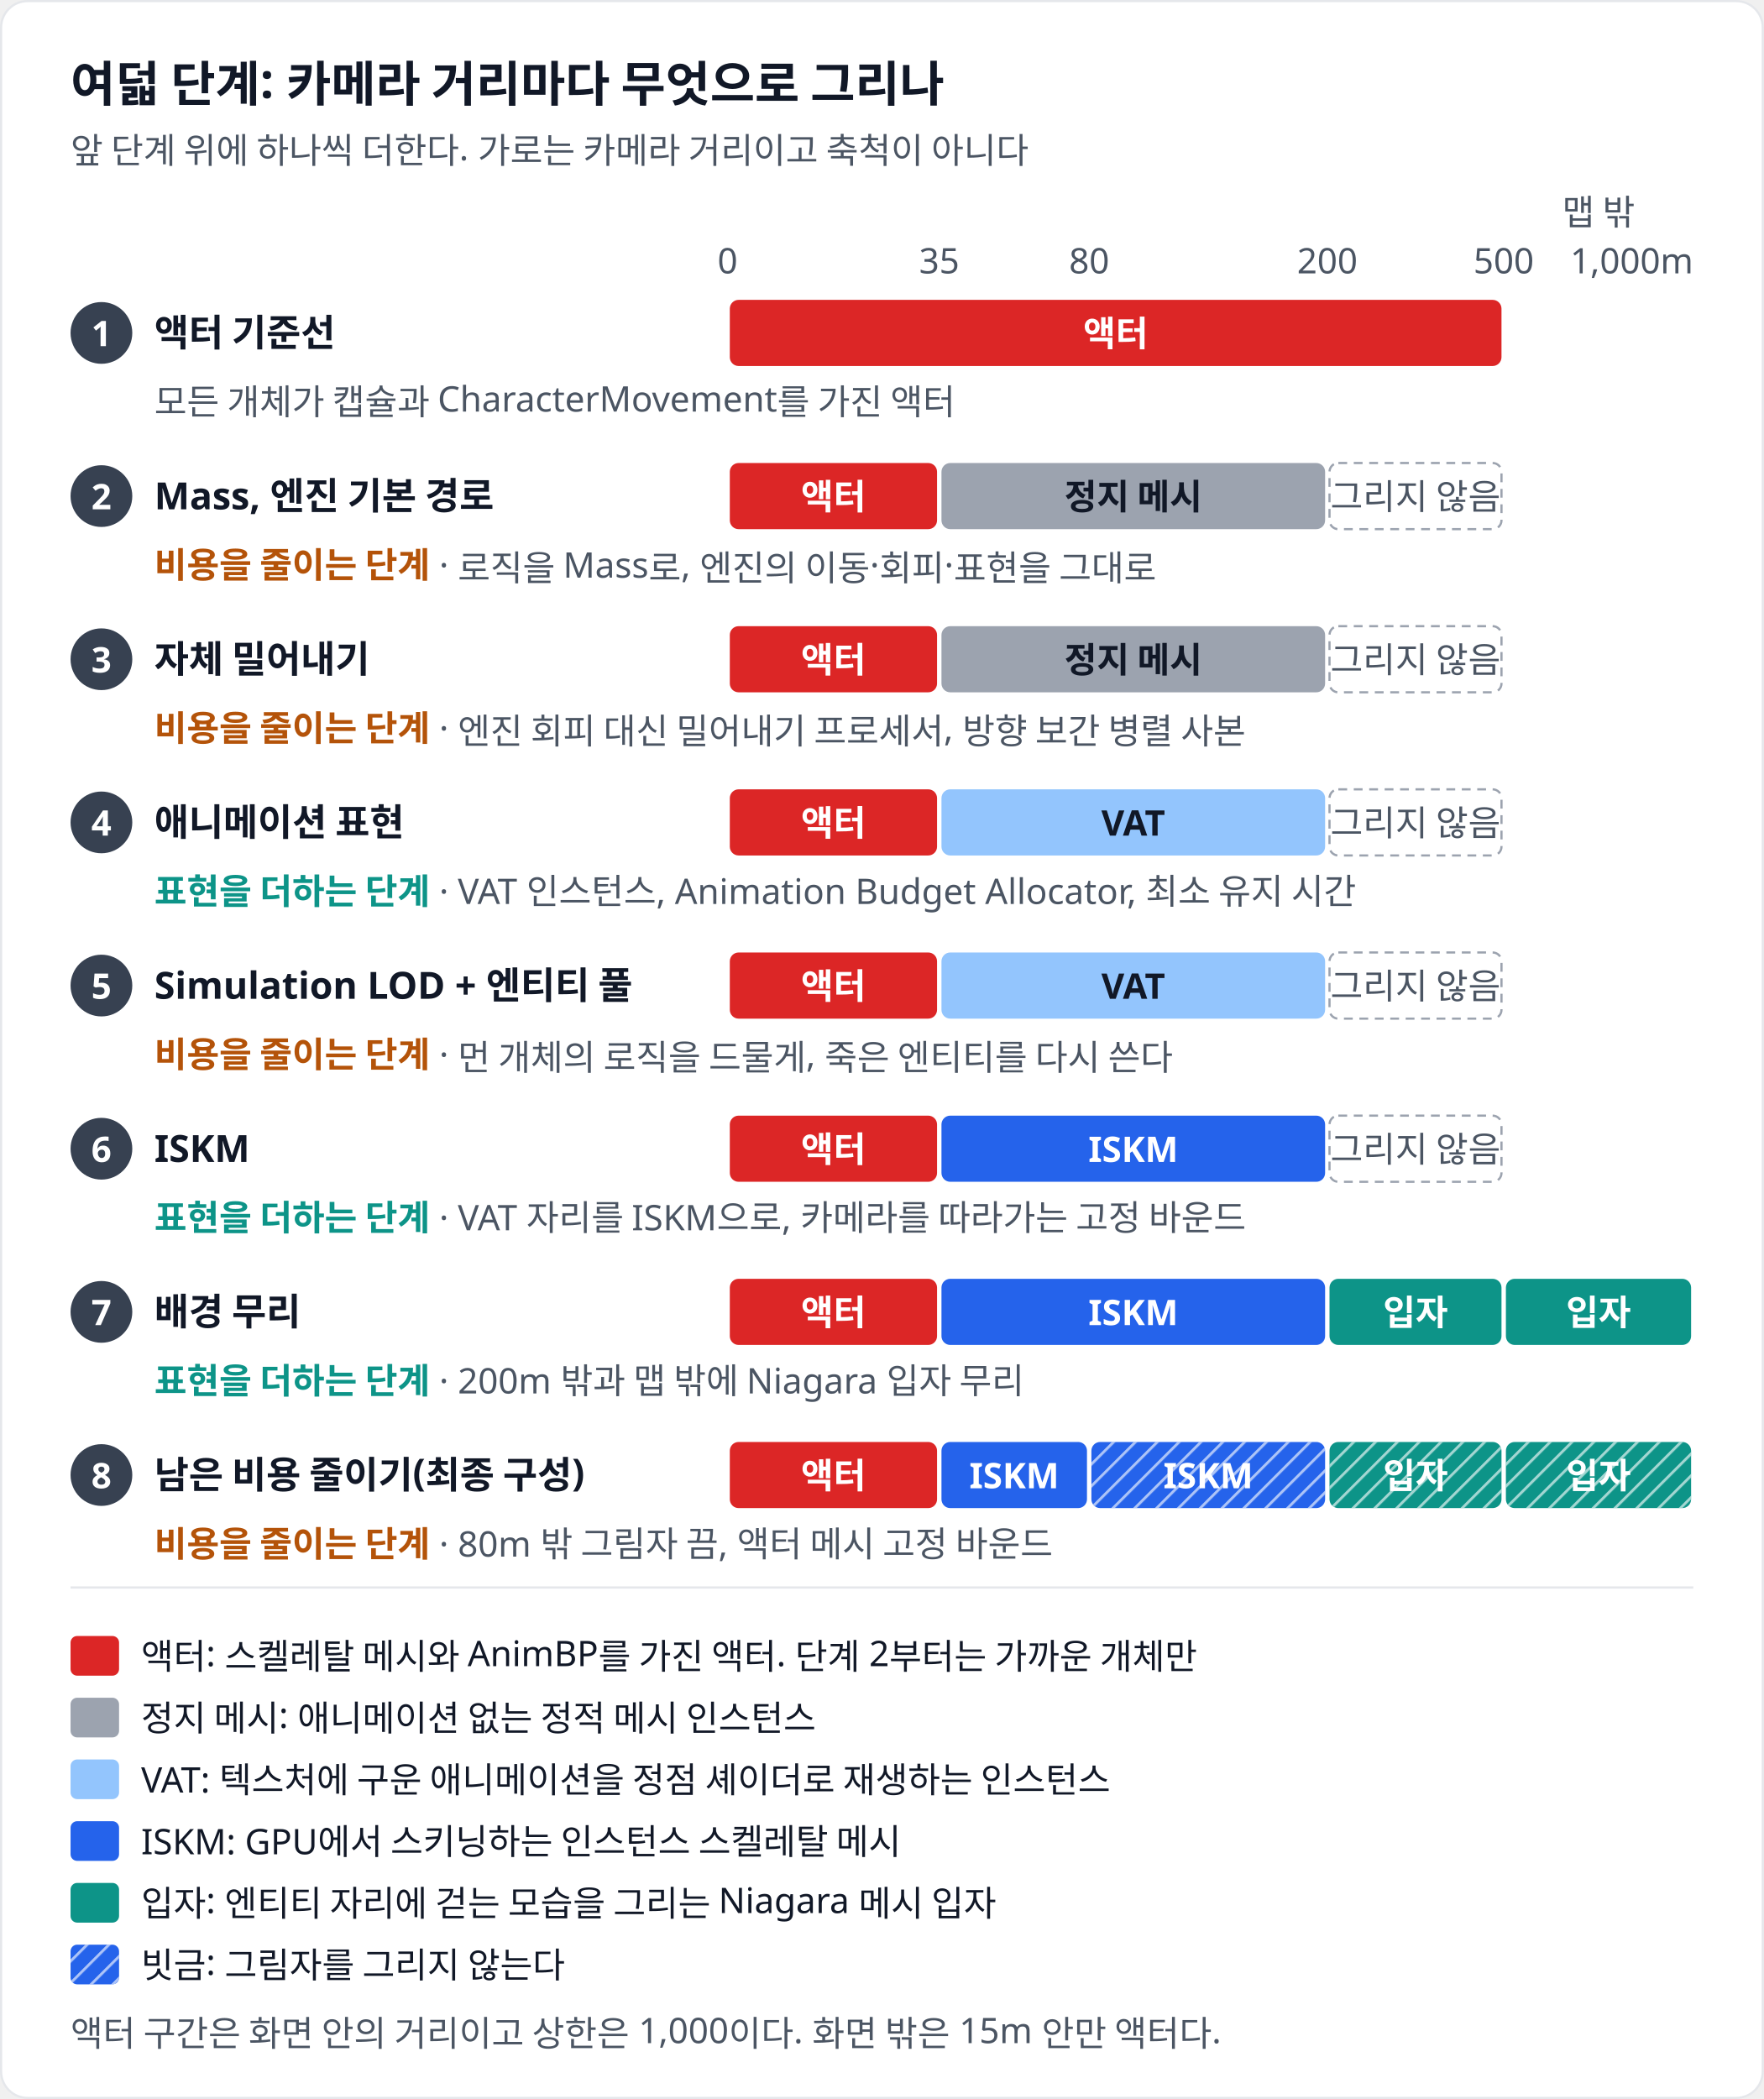
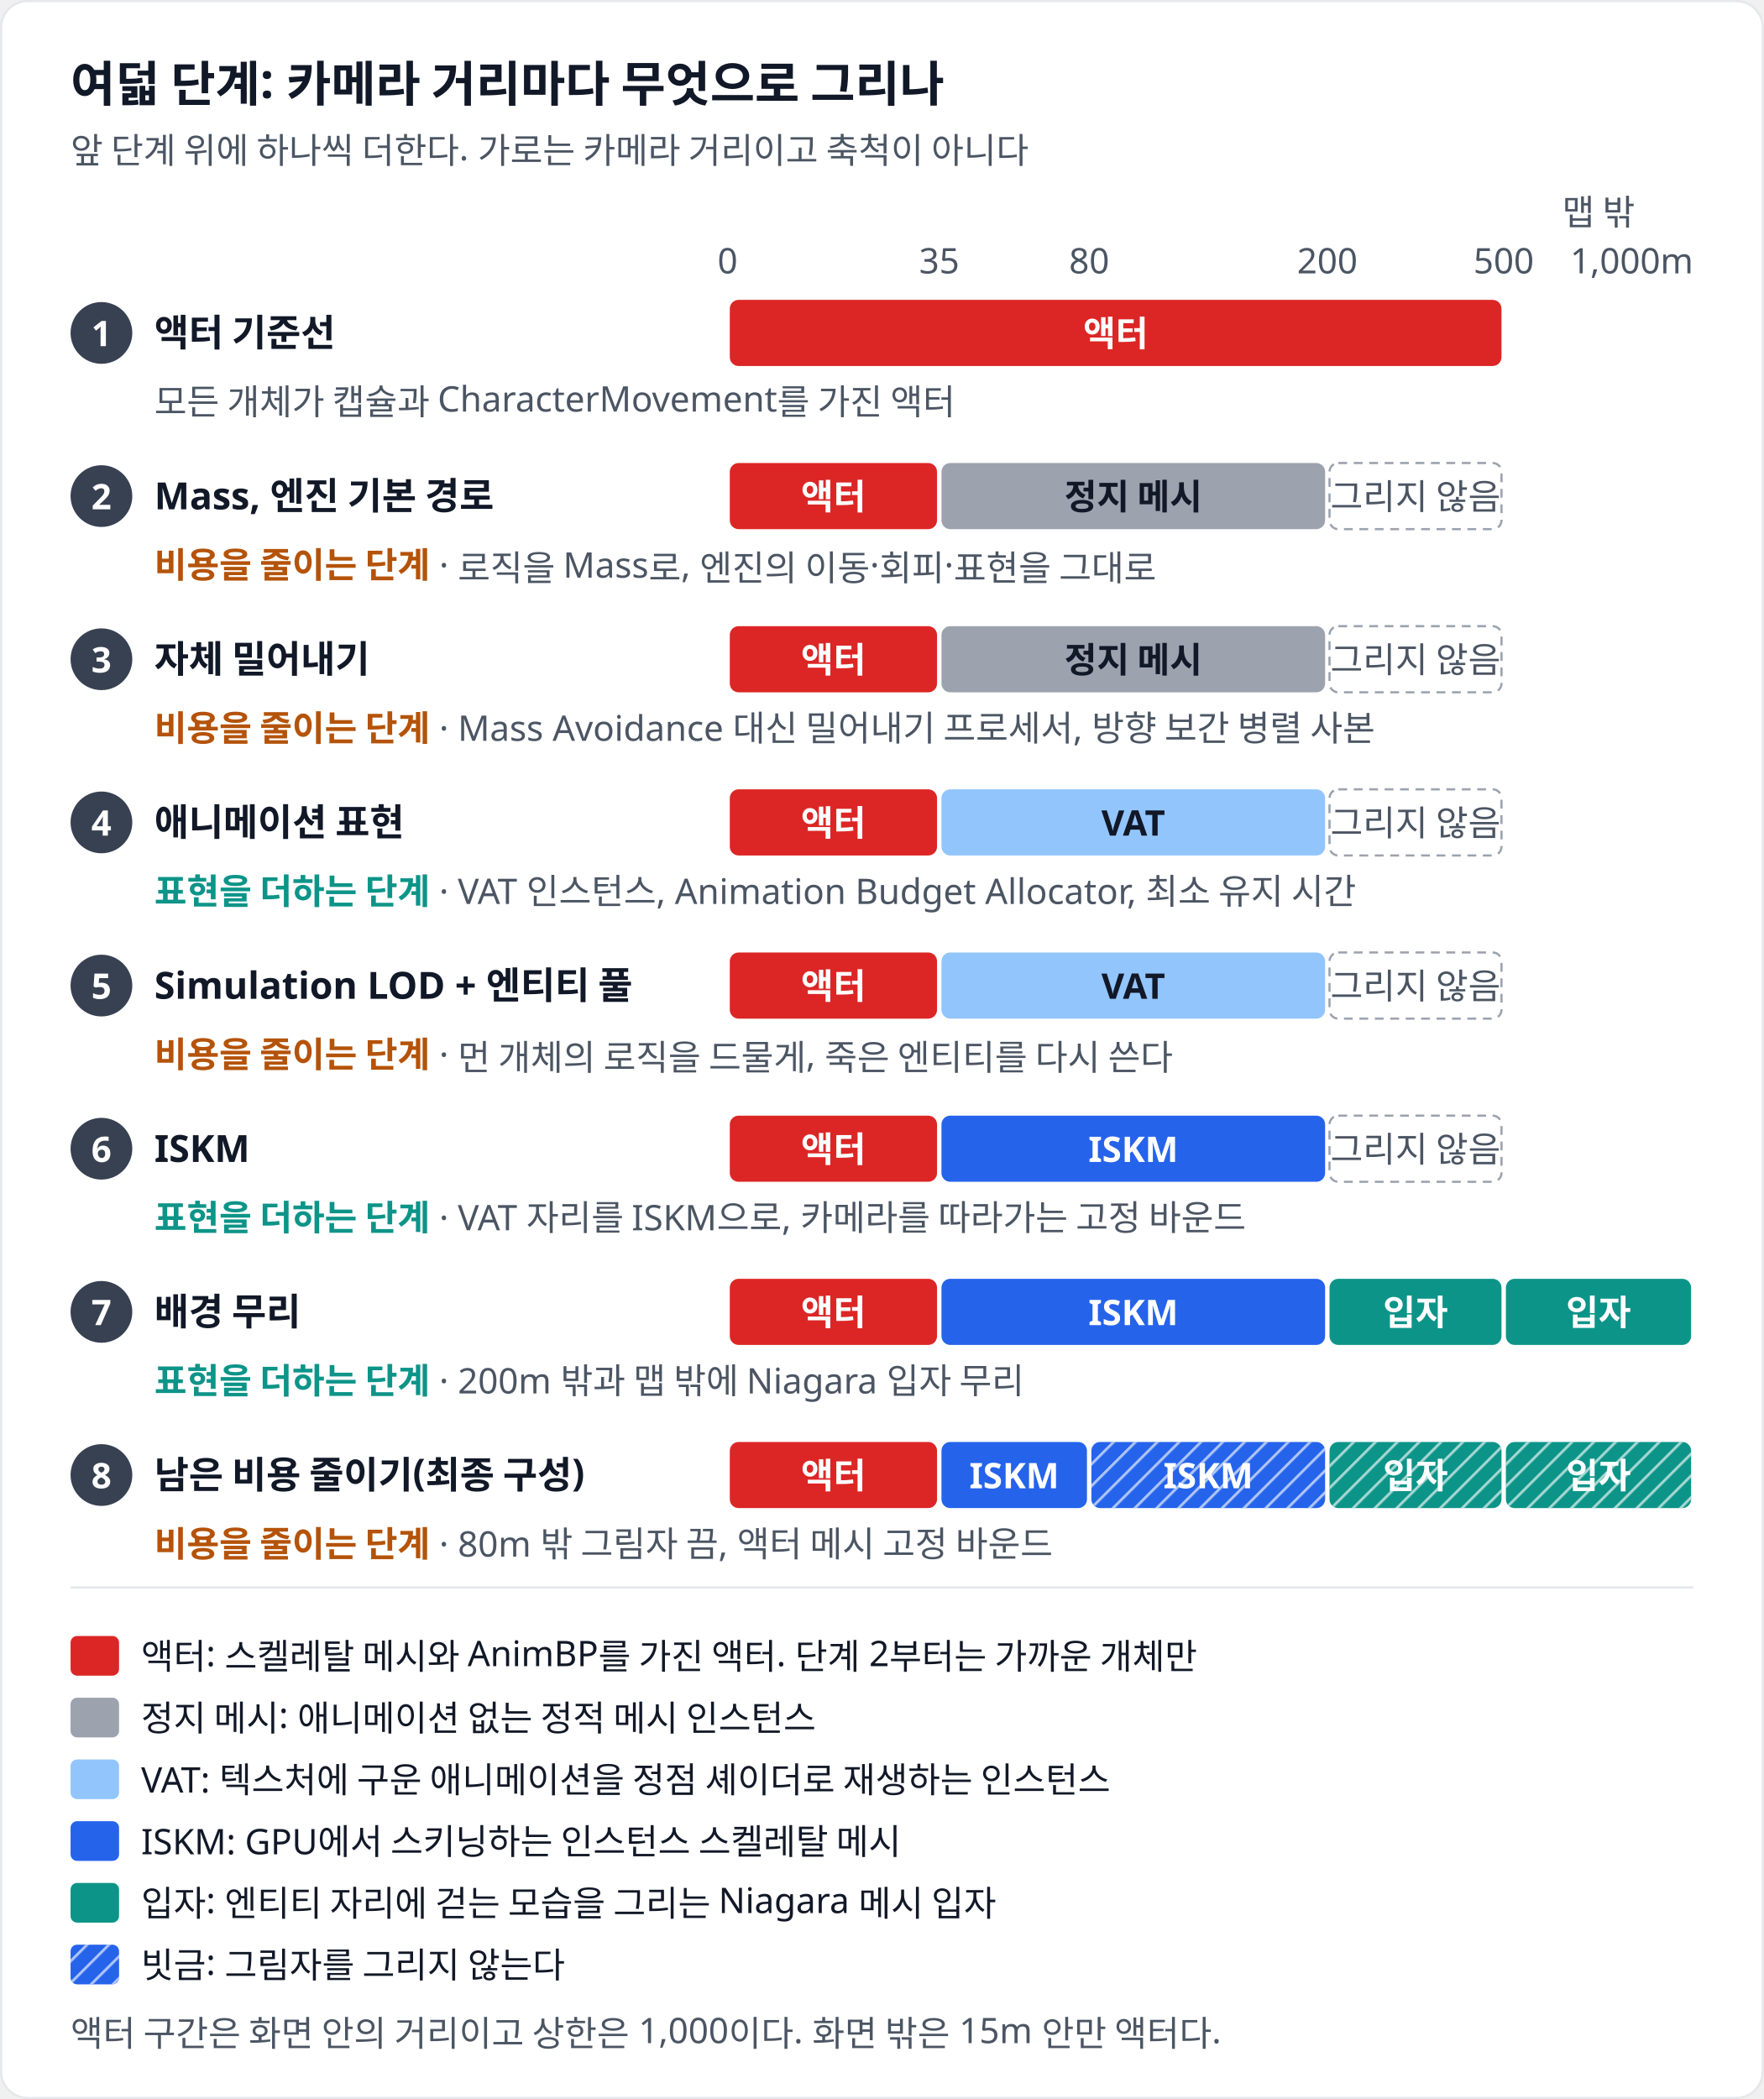
<svg xmlns="http://www.w3.org/2000/svg" width="800" height="952" viewBox="0 0 800 952" font-family="Malgun Gothic, Apple SD Gothic Neo, Noto Sans KR, Segoe UI, sans-serif" font-size="16" fill="#111827">
  <defs>
    <pattern id="hatch" width="8" height="8" patternUnits="userSpaceOnUse" patternTransform="rotate(45)">
      <rect width="8" height="8" fill="#f3f4f6" />
      <line x1="0" y1="0" x2="0" y2="8" stroke="#9ca3af" stroke-width="3" />
    </pattern>
    <pattern id="shade" width="7" height="7" patternUnits="userSpaceOnUse" patternTransform="rotate(45)">
      <line x1="0" y1="0" x2="0" y2="7" stroke="#ffffff" stroke-opacity="0.6" stroke-width="2.5" />
    </pattern>
    <marker id="arrow" viewBox="0 0 10 10" refX="9" refY="5" markerWidth="7" markerHeight="7" orient="auto-start-reverse">
      <path d="M0 0 L10 5 L0 10 z" fill="#374151" />
    </marker>
    <marker id="arrowb" viewBox="0 0 10 10" refX="9" refY="5" markerWidth="7" markerHeight="7" orient="auto-start-reverse">
      <path d="M0 0 L10 5 L0 10 z" fill="#2563eb" />
    </marker>
  </defs>
  <rect x="0.5" y="0.5" width="799" height="951" rx="12" fill="#ffffff" stroke="#e5e7eb" />
  <text x="32" y="46" font-size="22" font-weight="700">여덟 단계: 카메라 거리마다 무엇으로 그리나</text>
  <text x="32" y="74" font-size="16" fill="#4b5563">앞 단계 위에 하나씩 더한다. 가로는 카메라 거리이고 축척이 아니다</text>
  <text x="330.0" y="124" text-anchor="middle" font-size="16" fill="#4b5563">0</text>
  <text x="426.0" y="124" text-anchor="middle" font-size="16" fill="#4b5563">35</text>
  <text x="494.0" y="124" text-anchor="middle" font-size="16" fill="#4b5563">80</text>
  <text x="602.0" y="124" text-anchor="middle" font-size="16" fill="#4b5563">200</text>
  <text x="682.0" y="124" text-anchor="middle" font-size="16" fill="#4b5563">500</text>
  <text x="768.0" y="124" text-anchor="end" font-size="16" fill="#4b5563">1,000m</text>
  <text x="725.0" y="102" text-anchor="middle" font-size="16" fill="#4b5563">맵 밖</text>
  <circle cx="46" cy="151" r="14" fill="#374151" />
  <text x="46" y="157" text-anchor="middle" font-size="16" font-weight="700" fill="white">1</text>
  <text x="70" y="157" font-size="17" font-weight="700">액터 기준선</text>
  <text x="70" y="188" font-size="16" fill="#4b5563">모든 개체가 캡슐과 CharacterMovement를 가진 액터</text>
  <rect x="331.0" y="136" width="350.0" height="30" rx="4" fill="#dc2626" />
  <text x="506.0" y="157" text-anchor="middle" font-size="16" font-weight="700" fill="white">액터</text>
  <circle cx="46" cy="225" r="14" fill="#374151" />
  <text x="46" y="231" text-anchor="middle" font-size="16" font-weight="700" fill="white">2</text>
  <text x="70" y="231" font-size="17" font-weight="700">Mass, 엔진 기본 경로</text>
  <text x="70" y="262" font-size="16" fill="#4b5563">
    <tspan font-weight="700" fill="#b45309">비용을 줄이는 단계</tspan> · 로직을 Mass로, 엔진의 이동·회피·표현을 그대로</text>
  <rect x="331.0" y="210" width="94.0" height="30" rx="4" fill="#dc2626" />
  <text x="378.0" y="231" text-anchor="middle" font-size="16" font-weight="700" fill="white">액터</text>
  <rect x="427.0" y="210" width="174.0" height="30" rx="4" fill="#9ca3af" />
  <text x="514.0" y="231" text-anchor="middle" font-size="16" font-weight="700" fill="#111827">정지 메시</text>
  <rect x="603.0" y="210" width="78.0" height="30" rx="4" fill="white" stroke="#9ca3af" stroke-dasharray="4 3" />
  <text x="642.0" y="231" text-anchor="middle" font-size="16" fill="#4b5563">그리지 않음</text>
  <circle cx="46" cy="299" r="14" fill="#374151" />
  <text x="46" y="305" text-anchor="middle" font-size="16" font-weight="700" fill="white">3</text>
  <text x="70" y="305" font-size="17" font-weight="700">자체 밀어내기</text>
  <text x="70" y="336" font-size="16" fill="#4b5563">
-     <tspan font-weight="700" fill="#b45309">비용을 줄이는 단계</tspan> · 엔진 회피 대신 밀어내기 프로세서, 방향 보간 병렬 사본</text>
+     <tspan font-weight="700" fill="#b45309">비용을 줄이는 단계</tspan> · Mass Avoidance 대신 밀어내기 프로세서, 방향 보간 병렬 사본</text>
  <rect x="331.0" y="284" width="94.0" height="30" rx="4" fill="#dc2626" />
  <text x="378.0" y="305" text-anchor="middle" font-size="16" font-weight="700" fill="white">액터</text>
  <rect x="427.0" y="284" width="174.0" height="30" rx="4" fill="#9ca3af" />
  <text x="514.0" y="305" text-anchor="middle" font-size="16" font-weight="700" fill="#111827">정지 메시</text>
  <rect x="603.0" y="284" width="78.0" height="30" rx="4" fill="white" stroke="#9ca3af" stroke-dasharray="4 3" />
  <text x="642.0" y="305" text-anchor="middle" font-size="16" fill="#4b5563">그리지 않음</text>
  <circle cx="46" cy="373" r="14" fill="#374151" />
  <text x="46" y="379" text-anchor="middle" font-size="16" font-weight="700" fill="white">4</text>
  <text x="70" y="379" font-size="17" font-weight="700">애니메이션 표현</text>
  <text x="70" y="410" font-size="16" fill="#4b5563">
    <tspan font-weight="700" fill="#0d9488">표현을 더하는 단계</tspan> · VAT 인스턴스, Animation Budget Allocator, 최소 유지 시간</text>
  <rect x="331.0" y="358" width="94.0" height="30" rx="4" fill="#dc2626" />
  <text x="378.0" y="379" text-anchor="middle" font-size="16" font-weight="700" fill="white">액터</text>
  <rect x="427.0" y="358" width="174.0" height="30" rx="4" fill="#93c5fd" />
  <text x="514.0" y="379" text-anchor="middle" font-size="16" font-weight="700" fill="#111827">VAT</text>
  <rect x="603.0" y="358" width="78.0" height="30" rx="4" fill="white" stroke="#9ca3af" stroke-dasharray="4 3" />
  <text x="642.0" y="379" text-anchor="middle" font-size="16" fill="#4b5563">그리지 않음</text>
  <circle cx="46" cy="447" r="14" fill="#374151" />
  <text x="46" y="453" text-anchor="middle" font-size="16" font-weight="700" fill="white">5</text>
  <text x="70" y="453" font-size="17" font-weight="700">Simulation LOD + 엔티티 풀</text>
  <text x="70" y="484" font-size="16" fill="#4b5563">
    <tspan font-weight="700" fill="#b45309">비용을 줄이는 단계</tspan> · 먼 개체의 로직을 드물게, 죽은 엔티티를 다시 쓴다</text>
  <rect x="331.0" y="432" width="94.0" height="30" rx="4" fill="#dc2626" />
  <text x="378.0" y="453" text-anchor="middle" font-size="16" font-weight="700" fill="white">액터</text>
  <rect x="427.0" y="432" width="174.0" height="30" rx="4" fill="#93c5fd" />
  <text x="514.0" y="453" text-anchor="middle" font-size="16" font-weight="700" fill="#111827">VAT</text>
  <rect x="603.0" y="432" width="78.0" height="30" rx="4" fill="white" stroke="#9ca3af" stroke-dasharray="4 3" />
  <text x="642.0" y="453" text-anchor="middle" font-size="16" fill="#4b5563">그리지 않음</text>
  <circle cx="46" cy="521" r="14" fill="#374151" />
  <text x="46" y="527" text-anchor="middle" font-size="16" font-weight="700" fill="white">6</text>
  <text x="70" y="527" font-size="17" font-weight="700">ISKM</text>
  <text x="70" y="558" font-size="16" fill="#4b5563">
    <tspan font-weight="700" fill="#0d9488">표현을 더하는 단계</tspan> · VAT 자리를 ISKM으로, 카메라를 따라가는 고정 바운드</text>
  <rect x="331.0" y="506" width="94.0" height="30" rx="4" fill="#dc2626" />
  <text x="378.0" y="527" text-anchor="middle" font-size="16" font-weight="700" fill="white">액터</text>
  <rect x="427.0" y="506" width="174.0" height="30" rx="4" fill="#2563eb" />
  <text x="514.0" y="527" text-anchor="middle" font-size="16" font-weight="700" fill="white">ISKM</text>
  <rect x="603.0" y="506" width="78.0" height="30" rx="4" fill="white" stroke="#9ca3af" stroke-dasharray="4 3" />
  <text x="642.0" y="527" text-anchor="middle" font-size="16" fill="#4b5563">그리지 않음</text>
  <circle cx="46" cy="595" r="14" fill="#374151" />
  <text x="46" y="601" text-anchor="middle" font-size="16" font-weight="700" fill="white">7</text>
  <text x="70" y="601" font-size="17" font-weight="700">배경 무리</text>
  <text x="70" y="632" font-size="16" fill="#4b5563">
    <tspan font-weight="700" fill="#0d9488">표현을 더하는 단계</tspan> · 200m 밖과 맵 밖에 Niagara 입자 무리</text>
  <rect x="331.0" y="580" width="94.0" height="30" rx="4" fill="#dc2626" />
  <text x="378.0" y="601" text-anchor="middle" font-size="16" font-weight="700" fill="white">액터</text>
  <rect x="427.0" y="580" width="174.0" height="30" rx="4" fill="#2563eb" />
  <text x="514.0" y="601" text-anchor="middle" font-size="16" font-weight="700" fill="white">ISKM</text>
  <rect x="603.0" y="580" width="78.0" height="30" rx="4" fill="#0d9488" />
  <text x="642.0" y="601" text-anchor="middle" font-size="16" font-weight="700" fill="white">입자</text>
  <rect x="683.0" y="580" width="84.0" height="30" rx="4" fill="#0d9488" />
  <text x="725.0" y="601" text-anchor="middle" font-size="16" font-weight="700" fill="white">입자</text>
  <circle cx="46" cy="669" r="14" fill="#374151" />
  <text x="46" y="675" text-anchor="middle" font-size="16" font-weight="700" fill="white">8</text>
  <text x="70" y="675" font-size="17" font-weight="700">남은 비용 줄이기(최종 구성)</text>
  <text x="70" y="706" font-size="16" fill="#4b5563">
    <tspan font-weight="700" fill="#b45309">비용을 줄이는 단계</tspan> · 80m 밖 그림자 끔, 액터 메시 고정 바운드</text>
  <rect x="331.0" y="654" width="94.0" height="30" rx="4" fill="#dc2626" />
  <text x="378.0" y="675" text-anchor="middle" font-size="16" font-weight="700" fill="white">액터</text>
  <rect x="427.0" y="654" width="66.0" height="30" rx="4" fill="#2563eb" />
  <text x="460.0" y="675" text-anchor="middle" font-size="16" font-weight="700" fill="white">ISKM</text>
  <rect x="495.0" y="654" width="106.0" height="30" rx="4" fill="#2563eb" />
  <rect x="495.0" y="654" width="106.0" height="30" rx="4" fill="url(#shade)" />
  <text x="548.0" y="675" text-anchor="middle" font-size="16" font-weight="700" fill="white">ISKM</text>
  <rect x="603.0" y="654" width="78.0" height="30" rx="4" fill="#0d9488" />
  <rect x="603.0" y="654" width="78.0" height="30" rx="4" fill="url(#shade)" />
  <text x="642.0" y="675" text-anchor="middle" font-size="16" font-weight="700" fill="white">입자</text>
  <rect x="683.0" y="654" width="84.0" height="30" rx="4" fill="#0d9488" />
  <rect x="683.0" y="654" width="84.0" height="30" rx="4" fill="url(#shade)" />
  <text x="725.0" y="675" text-anchor="middle" font-size="16" font-weight="700" fill="white">입자</text>
  <line x1="32" y1="720" x2="768" y2="720" stroke="#e5e7eb" />
  <rect x="32" y="742" width="22" height="18" rx="3" fill="#dc2626" />
  <text x="64" y="757" font-size="16">액터: 스켈레탈 메시와 AnimBP를 가진 액터. 단계 2부터는 가까운 개체만</text>
  <rect x="32" y="770" width="22" height="18" rx="3" fill="#9ca3af" />
  <text x="64" y="785" font-size="16">정지 메시: 애니메이션 없는 정적 메시 인스턴스</text>
  <rect x="32" y="798" width="22" height="18" rx="3" fill="#93c5fd" />
  <text x="64" y="813" font-size="16">VAT: 텍스처에 구운 애니메이션을 정점 셰이더로 재생하는 인스턴스</text>
  <rect x="32" y="826" width="22" height="18" rx="3" fill="#2563eb" />
  <text x="64" y="841" font-size="16">ISKM: GPU에서 스키닝하는 인스턴스 스켈레탈 메시</text>
  <rect x="32" y="854" width="22" height="18" rx="3" fill="#0d9488" />
  <text x="64" y="869" font-size="16">입자: 엔티티 자리에 걷는 모습을 그리는 Niagara 메시 입자</text>
  <rect x="32" y="882" width="22" height="18" rx="3" fill="#2563eb" />
  <rect x="32" y="882" width="22" height="18" rx="3" fill="url(#shade)" />
  <text x="64" y="897" font-size="16">빗금: 그림자를 그리지 않는다</text>
  <text x="32" y="928" font-size="16" fill="#4b5563">액터 구간은 화면 안의 거리이고 상한은 1,000이다. 화면 밖은 15m 안만 액터다.</text>
</svg>
